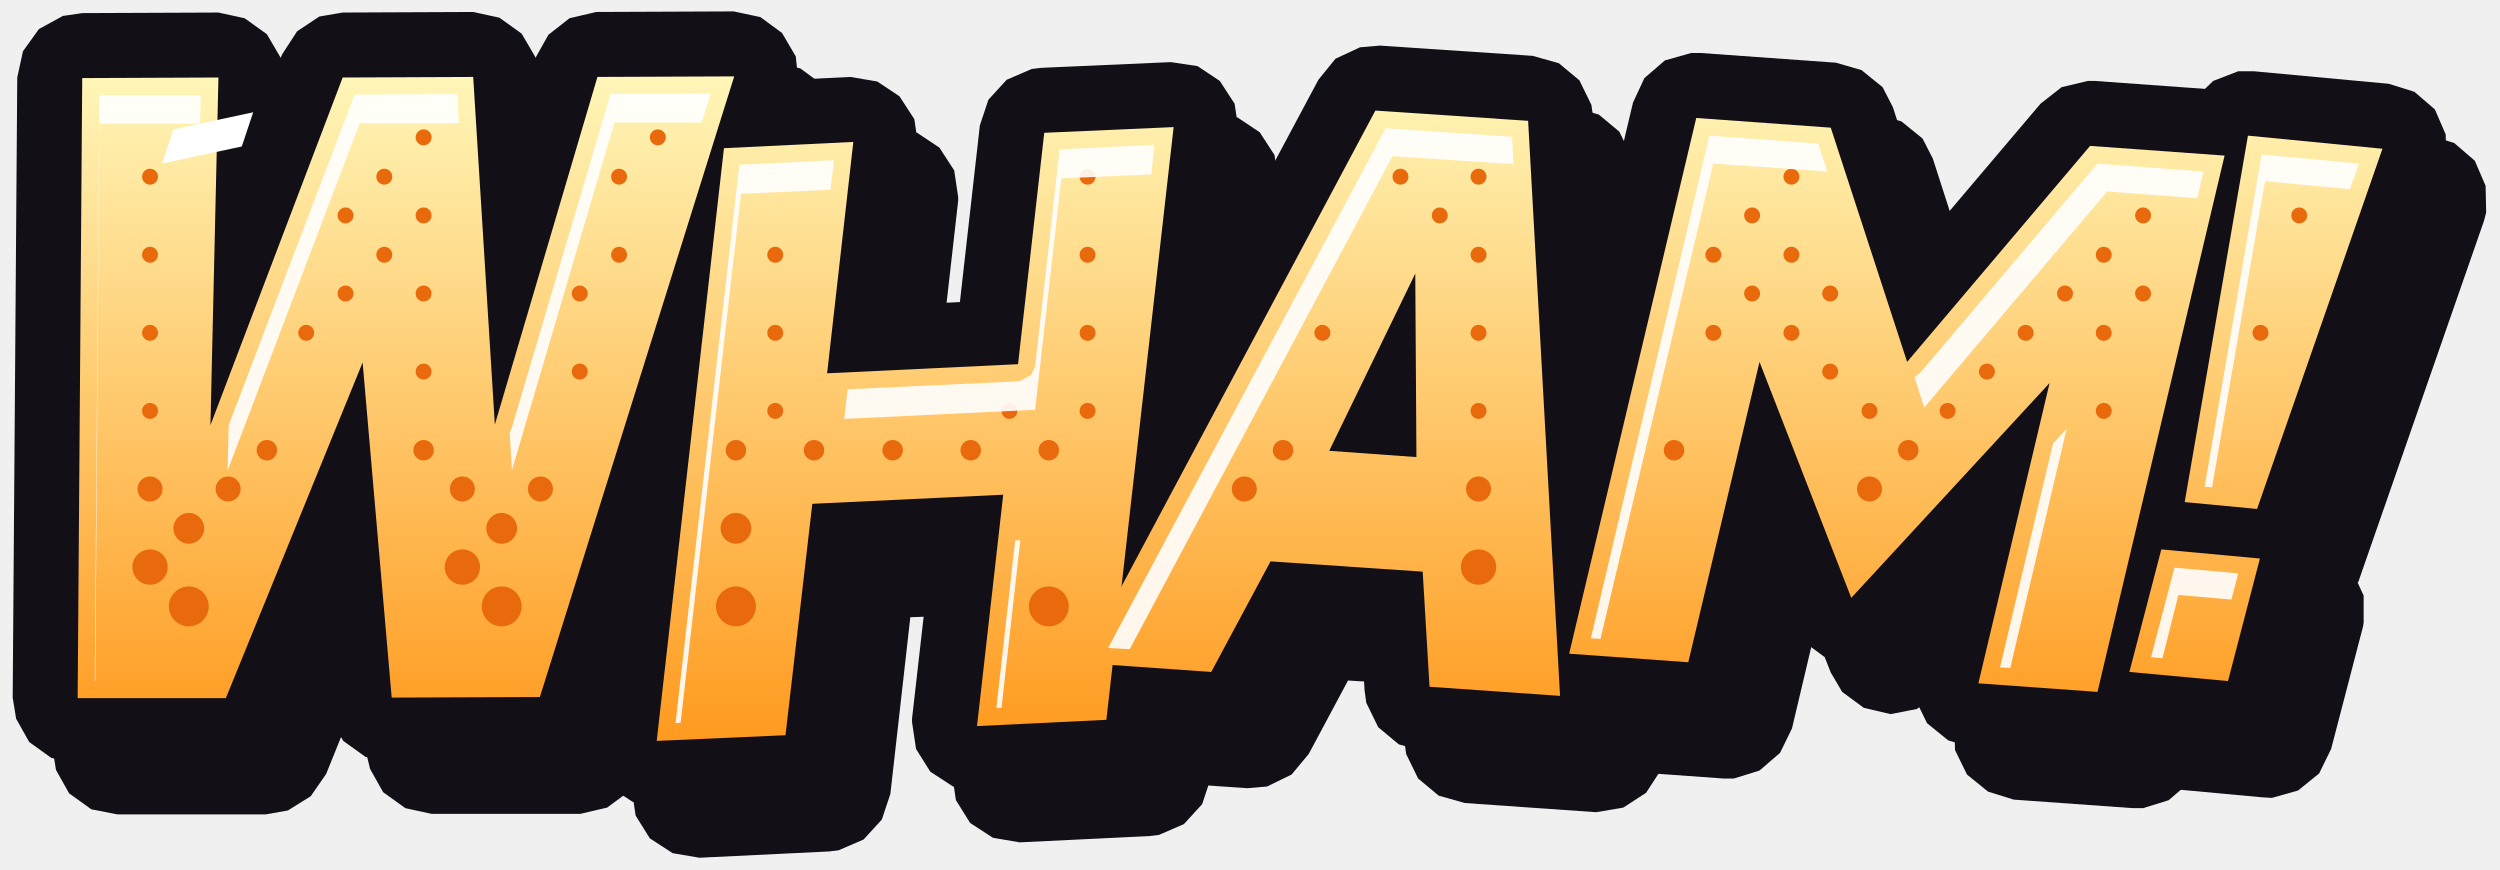
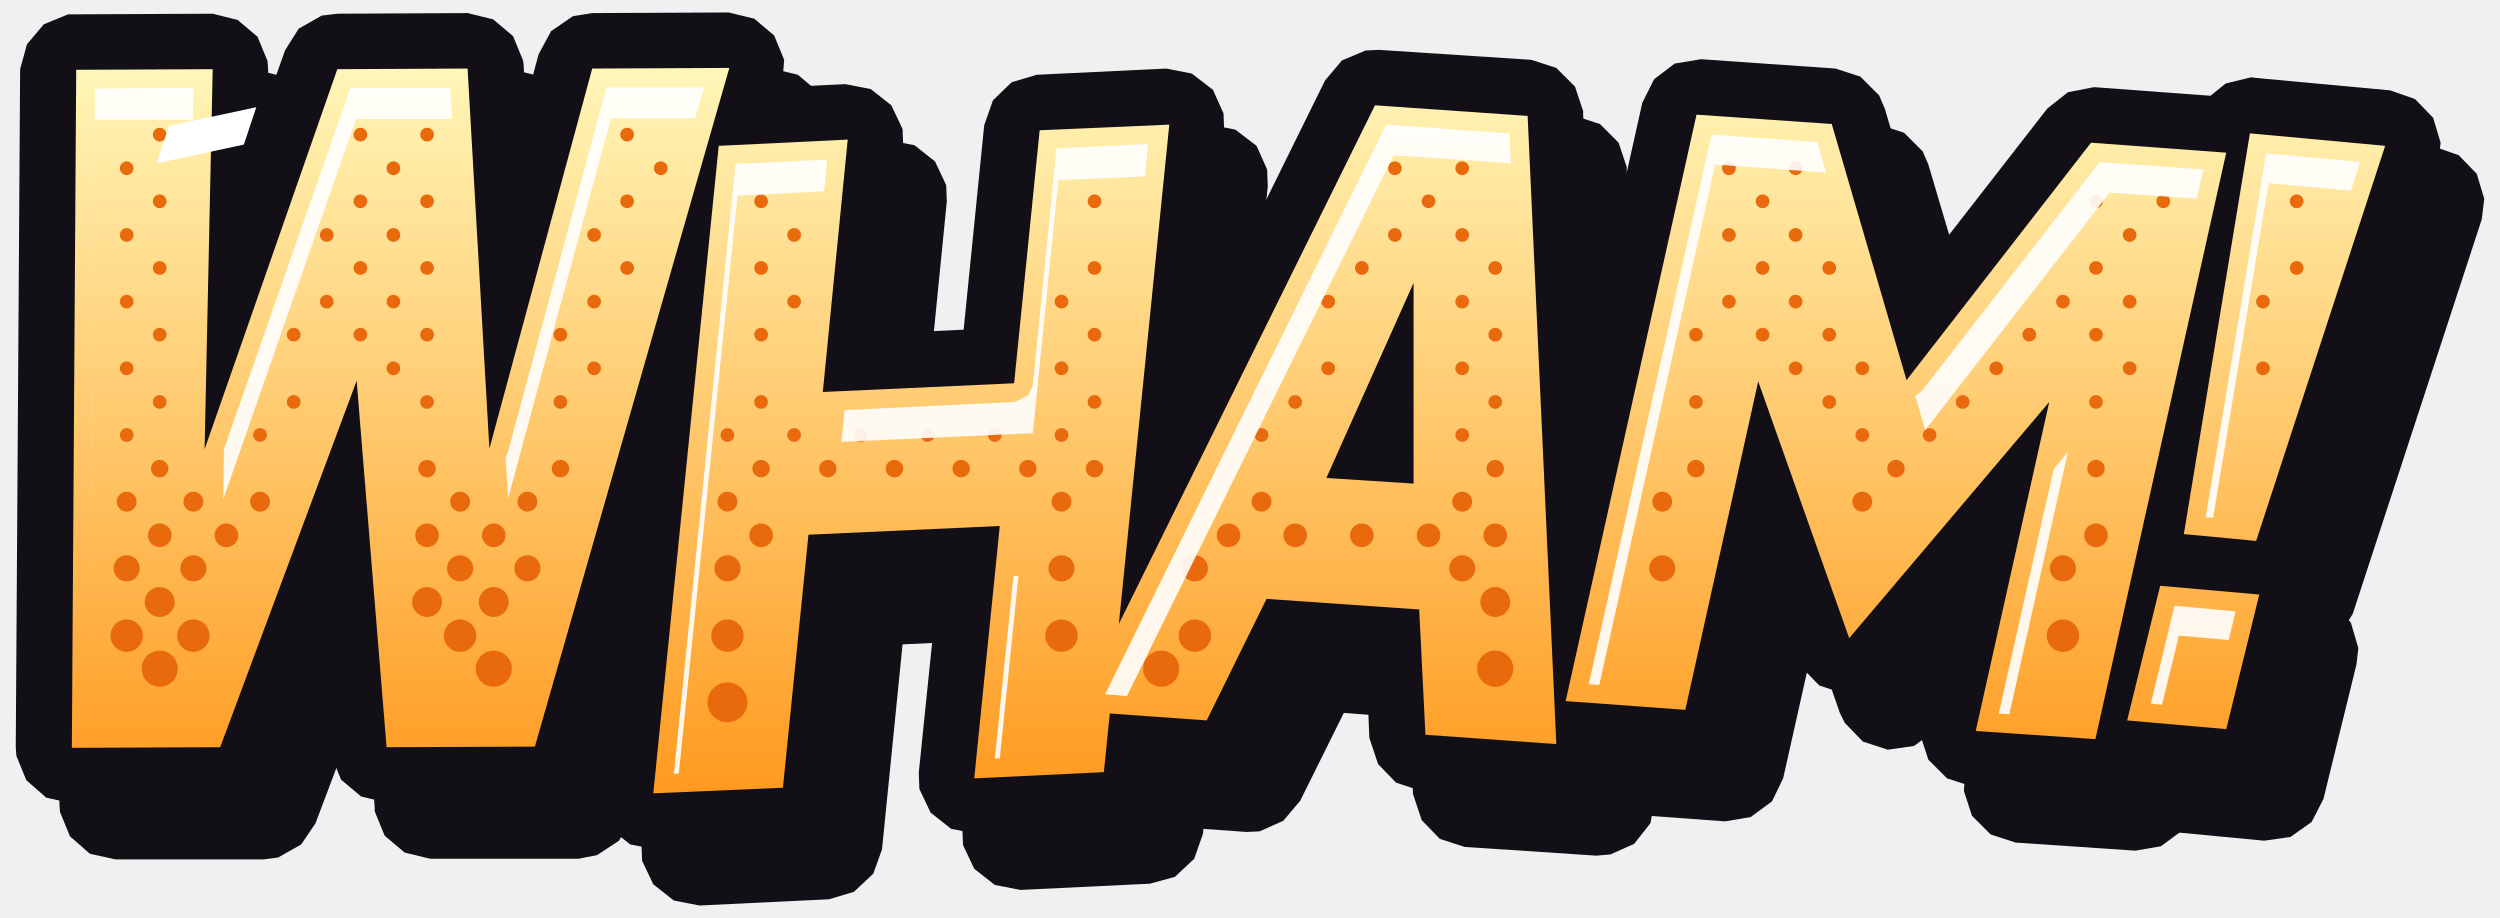
- <svg xmlns="http://www.w3.org/2000/svg" width="512" height="178" viewBox="-5.5 -24.1 438.2 152.5">
+ <svg xmlns="http://www.w3.org/2000/svg" width="512" height="188" viewBox="-3.7 -21.6 400.1 147.3">
  <defs>
-     <linearGradient id="fill" gradientUnits="userSpaceOnUse" x1="0" x2="0" y1="-10.7" y2="105.9">
+     <linearGradient id="fill" gradientUnits="userSpaceOnUse" x1="0" x2="0" y1="-10.7" y2="105.7">
      <stop offset="0" stop-color="#fff6b8" />
      <stop offset="1" stop-color="#ff9a1f" />
    </linearGradient>
  </defs>
-   <path d="M134.7 -12.1 L138.5 -9.3 L140.9 -5.2 L141.4 -0.5 L141.0 1.7 L106.9 110.6 L104.6 114.8 L100.8 117.6 L96.1 118.7 L96.0 118.7 L70.0 118.7 L65.4 117.7 L61.5 114.9 L59.2 110.8 L58.6 108.3 L57.6 96.6 L51.5 111.7 L48.8 115.6 L44.8 118.1 L40.9 118.8 L14.9 118.8 L10.3 117.9 L6.4 115.1 L4.1 111.0 L3.5 107.3 L4.3 -1.5 L5.3 -6.1 L8.1 -10.0 L12.3 -12.3 L15.7 -12.8 L39.6 -12.9 L44.2 -11.9 L48.1 -9.1 L50.5 -5.0 L50.5 -4.9 L50.8 -5.6 L53.4 -9.6 L57.3 -12.2 L61.4 -12.9 L84.3 -13.0 L88.9 -12.0 L92.8 -9.2 L95.2 -5.1 L95.2 -4.9 L97.5 -9.0 L101.2 -11.9 L105.9 -13.0 L106.1 -13.0 L130.0 -13.1 Z" fill="#120f17" />
-   <path d="M211.4 -3.5 L215.3 -0.9 L217.9 3.1 L218.6 7.8 L218.6 8.5 L206.7 112.5 L205.2 117.0 L202.0 120.5 L197.6 122.4 L195.9 122.6 L173.2 123.7 L168.5 122.9 L164.5 120.3 L162.0 116.3 L161.3 111.6 L161.3 111.0 L164.4 83.8 L154.0 84.2 L150.5 115.2 L149.0 119.7 L145.8 123.2 L141.4 125.1 L139.7 125.3 L117.0 126.4 L112.3 125.6 L108.3 123.0 L105.8 119.0 L105.1 114.3 L105.1 113.6 L117.0 9.6 L118.5 5.1 L121.7 1.6 L126.1 -0.3 L127.8 -0.5 L150.5 -1.6 L155.2 -0.8 L159.1 1.8 L161.7 5.8 L162.4 10.5 L162.4 11.1 L159.3 38.4 L169.7 37.9 L173.2 6.9 L174.7 2.4 L177.9 -1.1 L182.3 -3.0 L184.0 -3.2 L206.7 -4.2 Z" fill="#120f17" />
-   <path d="M270.2 -5.3 L274.8 -4.0 L278.4 -1.0 L280.5 3.3 L280.8 5.4 L286.4 106.3 L285.7 111.0 L283.1 115.0 L279.1 117.6 L274.4 118.4 L274.2 118.4 L251.3 116.8 L246.7 115.5 L243.1 112.5 L241.0 108.2 L240.7 106.0 L240.1 95.9 L230.8 95.3 L223.9 108.2 L220.9 111.8 L216.6 113.9 L213.1 114.2 L190.1 112.6 L185.5 111.3 L181.9 108.3 L179.8 104.0 L179.6 99.3 L180.8 95.9 L232.6 -1.1 L235.6 -4.8 L239.9 -6.8 L243.4 -7.1 Z" fill="#120f17" />
-   <path d="M323.4 -4.1 L327.9 -2.8 L331.6 0.2 L333.4 3.7 L340.4 25.4 L359.3 3.1 L363.0 0.2 L367.6 -0.9 L368.8 -0.9 L392.4 0.8 L397.0 2.1 L400.6 5.2 L402.7 9.5 L402.9 14.2 L402.7 14.8 L380.5 108.9 L378.4 113.2 L374.8 116.3 L370.3 117.7 L368.5 117.7 L347.6 116.2 L343.1 114.8 L339.4 111.8 L337.3 107.5 L337.2 102.7 L337.3 102.1 L339.8 91.8 L334.5 97.5 L330.6 100.3 L326.0 101.2 L321.3 100.1 L317.5 97.3 L315.5 93.9 L312.7 86.8 L308.7 103.7 L306.6 108.0 L303.0 111.1 L298.5 112.5 L296.7 112.5 L275.8 111.0 L271.2 109.7 L267.6 106.6 L265.5 102.3 L265.4 97.6 L265.5 97.0 L287.8 2.9 L289.8 -1.4 L293.4 -4.5 L298.0 -5.8 L299.7 -5.8 Z" fill="#120f17" />
-   <path d="M420.4 -0.4 L424.9 1.0 L428.5 4.1 L430.4 8.5 L430.5 13.2 L430.1 14.7 L408.1 77.9 L405.6 82.0 L401.7 84.7 L397.0 85.6 L396.2 85.6 L383.5 84.4 L379.0 83.0 L375.4 79.8 L373.4 75.5 L373.3 71.1 L384.4 6.8 L386.2 2.4 L389.6 -0.9 L394.0 -2.6 L396.7 -2.6 Z" fill="#120f17" />
-   <path d="M381.6 69.9 L398.9 71.5 L403.4 72.9 L407.0 76.1 L409.0 80.4 L409.0 85.1 L408.9 85.8 L403.3 107.3 L401.2 111.6 L397.5 114.6 L392.9 115.9 L391.2 115.8 L373.9 114.2 L369.3 112.8 L365.8 109.7 L363.8 105.3 L363.7 100.6 L363.9 100.0 L369.5 78.4 L371.6 74.1 L375.3 71.1 L379.9 69.9 Z" fill="#120f17" />
-   <path d="M127.7 -21.1 L131.5 -18.3 L133.9 -14.2 L134.4 -9.5 L134.0 -7.3 L99.9 101.6 L97.6 105.8 L93.8 108.6 L89.1 109.7 L89.0 109.7 L63.0 109.7 L58.4 108.7 L54.5 105.9 L52.2 101.8 L51.6 99.3 L50.6 87.6 L44.5 102.7 L41.8 106.6 L37.8 109.1 L33.9 109.8 L7.9 109.8 L3.3 108.9 L-0.6 106.1 L-2.9 102.0 L-3.5 98.3 L-2.7 -10.5 L-1.7 -15.1 L1.1 -19.0 L5.3 -21.3 L8.7 -21.8 L32.6 -21.9 L37.2 -20.9 L41.1 -18.1 L43.5 -14.0 L43.5 -13.9 L43.8 -14.6 L46.4 -18.6 L50.3 -21.2 L54.4 -21.9 L77.3 -22.0 L81.9 -21.0 L85.8 -18.2 L88.2 -14.1 L88.2 -13.9 L90.5 -18.0 L94.2 -20.9 L98.9 -22.0 L99.1 -22.0 L123.0 -22.1 Z" fill="#120f17" />
-   <path d="M204.4 -12.5 L208.3 -9.9 L210.9 -5.9 L211.6 -1.2 L211.6 -0.5 L199.7 103.5 L198.2 108.0 L195.0 111.5 L190.6 113.4 L188.9 113.6 L166.2 114.7 L161.5 113.9 L157.5 111.3 L155.0 107.3 L154.3 102.6 L154.3 102.0 L157.4 74.8 L147.0 75.2 L143.5 106.2 L142.0 110.7 L138.8 114.2 L134.4 116.1 L132.7 116.3 L110.0 117.4 L105.3 116.6 L101.3 114.0 L98.8 110.0 L98.1 105.3 L98.1 104.6 L110.0 0.6 L111.5 -3.9 L114.7 -7.4 L119.1 -9.3 L120.8 -9.5 L143.5 -10.6 L148.2 -9.8 L152.1 -7.2 L154.7 -3.2 L155.4 1.5 L155.4 2.1 L152.3 29.4 L162.7 28.9 L166.2 -2.1 L167.7 -6.6 L170.9 -10.1 L175.3 -12.0 L177.0 -12.2 L199.7 -13.2 Z" fill="#120f17" />
-   <path d="M263.2 -14.3 L267.8 -13.0 L271.4 -10.0 L273.5 -5.7 L273.8 -3.6 L279.4 97.3 L278.7 102.0 L276.1 106.0 L272.1 108.6 L267.4 109.4 L267.2 109.4 L244.3 107.8 L239.7 106.5 L236.1 103.5 L234.0 99.2 L233.7 97.0 L233.1 86.9 L223.8 86.3 L216.9 99.2 L213.9 102.8 L209.6 104.9 L206.1 105.2 L183.1 103.6 L178.5 102.3 L174.9 99.3 L172.8 95.0 L172.6 90.3 L173.8 86.9 L225.6 -10.1 L228.6 -13.8 L232.9 -15.8 L236.4 -16.1 Z" fill="#120f17" />
-   <path d="M316.4 -13.1 L320.9 -11.8 L324.6 -8.8 L326.4 -5.3 L333.4 16.4 L352.3 -5.9 L356.0 -8.8 L360.6 -9.9 L361.8 -9.9 L385.4 -8.2 L390.0 -6.9 L393.6 -3.8 L395.7 0.5 L395.9 5.2 L395.7 5.8 L373.5 99.9 L371.4 104.2 L367.8 107.3 L363.3 108.7 L361.5 108.7 L340.6 107.2 L336.1 105.8 L332.4 102.8 L330.3 98.5 L330.2 93.7 L330.3 93.1 L332.8 82.8 L327.5 88.5 L323.6 91.3 L319.0 92.2 L314.3 91.1 L310.5 88.3 L308.5 84.9 L305.7 77.8 L301.7 94.7 L299.6 99.0 L296.0 102.1 L291.5 103.5 L289.7 103.5 L268.8 102.0 L264.2 100.7 L260.6 97.6 L258.5 93.3 L258.4 88.6 L258.5 88.0 L280.8 -6.1 L282.8 -10.4 L286.4 -13.5 L291.0 -14.8 L292.7 -14.8 Z" fill="#120f17" />
-   <path d="M413.4 -9.4 L417.9 -8.0 L421.5 -4.9 L423.4 -0.5 L423.5 4.2 L423.1 5.7 L401.1 68.9 L398.6 73.0 L394.7 75.7 L390.0 76.6 L389.2 76.6 L376.5 75.4 L372.0 74.0 L368.4 70.8 L366.4 66.5 L366.3 62.1 L377.4 -2.2 L379.2 -6.6 L382.6 -9.9 L387.0 -11.6 L389.7 -11.6 Z" fill="#120f17" />
-   <path d="M374.6 60.9 L391.9 62.5 L396.4 63.9 L400.0 67.1 L402.0 71.4 L402.0 76.1 L401.9 76.8 L396.3 98.3 L394.2 102.6 L390.5 105.6 L385.9 106.9 L384.2 106.8 L366.9 105.2 L362.3 103.8 L358.8 100.7 L356.8 96.3 L356.7 91.6 L356.9 91.0 L362.5 69.4 L364.6 65.1 L368.3 62.1 L372.9 60.9 Z" fill="#120f17" />
-   <path d="M8.7 -10.4 L32.6 -10.5 L31.2 50.5 L54.4 -10.5 L77.3 -10.6 L81.1 50.4 L99.1 -10.6 L123.1 -10.7 L89.0 98.2 L63.0 98.3 L57.9 39.5 L33.9 98.4 L7.9 98.4 Z" fill="url(#fill)" fill-rule="evenodd" />
-   <path d="M121.3 1.9 L144.0 0.8 L139.4 41.4 L172.9 39.8 L177.5 -0.8 L200.2 -1.8 L188.4 102.2 L165.7 103.3 L170.3 62.7 L136.8 64.3 L132.1 104.9 L109.5 105.9 Z" fill="url(#fill)" fill-rule="evenodd" />
-   <path d="M183.9 92.2 L235.6 -4.7 L262.4 -2.9 L268.0 98.0 L245.1 96.4 L243.9 76.2 L217.2 74.4 L206.8 93.8 Z M227.5 55.0 L242.8 56.1 L242.6 23.9 Z" fill="url(#fill)" fill-rule="evenodd" />
-   <path d="M269.6 90.6 L291.9 -3.4 L315.5 -1.7 L328.9 39.4 L361.0 1.5 L384.6 3.2 L362.3 97.3 L341.4 95.8 L353.9 43.1 L319.1 80.8 L303.0 39.4 L290.5 92.1 Z" fill="url(#fill)" fill-rule="evenodd" />
-   <path d="M388.7 -0.3 L412.3 2.0 L390.3 65.2 L377.6 64.0 Z" fill="url(#fill)" fill-rule="evenodd" />
-   <path d="M373.5 72.3 L390.8 73.9 L385.2 95.4 L367.9 93.8 Z" fill="url(#fill)" fill-rule="evenodd" />
-   <circle cx="68.6" cy="0.0" r="1.4" fill="#e86a0c" />
-   <circle cx="109.7" cy="0.0" r="1.4" fill="#e86a0c" />
-   <circle cx="20.6" cy="6.9" r="1.4" fill="#e86a0c" />
-   <circle cx="61.7" cy="6.9" r="1.4" fill="#e86a0c" />
-   <circle cx="102.9" cy="6.9" r="1.4" fill="#e86a0c" />
-   <circle cx="54.9" cy="13.7" r="1.4" fill="#e86a0c" />
-   <circle cx="68.6" cy="13.7" r="1.4" fill="#e86a0c" />
-   <circle cx="20.6" cy="20.6" r="1.4" fill="#e86a0c" />
-   <circle cx="61.7" cy="20.6" r="1.4" fill="#e86a0c" />
-   <circle cx="102.9" cy="20.6" r="1.4" fill="#e86a0c" />
-   <circle cx="54.9" cy="27.4" r="1.4" fill="#e86a0c" />
-   <circle cx="68.6" cy="27.4" r="1.4" fill="#e86a0c" />
-   <circle cx="96.0" cy="27.4" r="1.4" fill="#e86a0c" />
-   <circle cx="20.6" cy="34.3" r="1.4" fill="#e86a0c" />
-   <circle cx="48.0" cy="34.3" r="1.4" fill="#e86a0c" />
-   <circle cx="68.6" cy="41.1" r="1.4" fill="#e86a0c" />
-   <circle cx="96.0" cy="41.1" r="1.4" fill="#e86a0c" />
-   <circle cx="20.6" cy="48.0" r="1.4" fill="#e86a0c" />
-   <circle cx="41.1" cy="54.9" r="1.8" fill="#e86a0c" />
-   <circle cx="68.6" cy="54.9" r="1.8" fill="#e86a0c" />
-   <circle cx="20.6" cy="61.7" r="2.2" fill="#e86a0c" />
-   <circle cx="34.3" cy="61.7" r="2.2" fill="#e86a0c" />
-   <circle cx="75.4" cy="61.7" r="2.2" fill="#e86a0c" />
-   <circle cx="89.1" cy="61.7" r="2.2" fill="#e86a0c" />
-   <circle cx="27.4" cy="68.6" r="2.7" fill="#e86a0c" />
-   <circle cx="82.3" cy="68.6" r="2.7" fill="#e86a0c" />
-   <circle cx="20.6" cy="75.4" r="3.1" fill="#e86a0c" />
-   <circle cx="75.4" cy="75.4" r="3.1" fill="#e86a0c" />
-   <circle cx="27.4" cy="82.3" r="3.5" fill="#e86a0c" />
-   <circle cx="82.3" cy="82.3" r="3.5" fill="#e86a0c" />
-   <circle cx="185.1" cy="6.9" r="1.4" fill="#e86a0c" />
-   <circle cx="130.3" cy="20.6" r="1.4" fill="#e86a0c" />
-   <circle cx="185.1" cy="20.6" r="1.4" fill="#e86a0c" />
-   <circle cx="130.3" cy="34.3" r="1.4" fill="#e86a0c" />
-   <circle cx="185.1" cy="34.3" r="1.4" fill="#e86a0c" />
-   <circle cx="130.3" cy="48.0" r="1.4" fill="#e86a0c" />
-   <circle cx="171.4" cy="48.0" r="1.4" fill="#e86a0c" />
-   <circle cx="185.1" cy="48.0" r="1.4" fill="#e86a0c" />
-   <circle cx="123.4" cy="54.9" r="1.8" fill="#e86a0c" />
-   <circle cx="137.1" cy="54.9" r="1.8" fill="#e86a0c" />
-   <circle cx="150.9" cy="54.9" r="1.8" fill="#e86a0c" />
-   <circle cx="164.6" cy="54.9" r="1.8" fill="#e86a0c" />
-   <circle cx="178.3" cy="54.9" r="1.8" fill="#e86a0c" />
-   <circle cx="123.4" cy="68.6" r="2.7" fill="#e86a0c" />
-   <circle cx="123.4" cy="82.3" r="3.5" fill="#e86a0c" />
-   <circle cx="178.3" cy="82.3" r="3.5" fill="#e86a0c" />
-   <circle cx="240.0" cy="6.9" r="1.4" fill="#e86a0c" />
-   <circle cx="253.7" cy="6.9" r="1.4" fill="#e86a0c" />
-   <circle cx="246.9" cy="13.7" r="1.4" fill="#e86a0c" />
-   <circle cx="253.7" cy="20.6" r="1.4" fill="#e86a0c" />
-   <circle cx="226.3" cy="34.3" r="1.4" fill="#e86a0c" />
-   <circle cx="253.7" cy="34.3" r="1.4" fill="#e86a0c" />
-   <circle cx="253.7" cy="48.0" r="1.4" fill="#e86a0c" />
-   <circle cx="219.4" cy="54.9" r="1.8" fill="#e86a0c" />
-   <circle cx="212.6" cy="61.7" r="2.2" fill="#e86a0c" />
-   <circle cx="253.7" cy="61.7" r="2.2" fill="#e86a0c" />
-   <circle cx="253.7" cy="75.4" r="3.1" fill="#e86a0c" />
-   <circle cx="308.6" cy="6.9" r="1.4" fill="#e86a0c" />
-   <circle cx="301.7" cy="13.7" r="1.4" fill="#e86a0c" />
-   <circle cx="370.3" cy="13.7" r="1.4" fill="#e86a0c" />
-   <circle cx="294.9" cy="20.6" r="1.4" fill="#e86a0c" />
-   <circle cx="308.6" cy="20.6" r="1.4" fill="#e86a0c" />
-   <circle cx="363.4" cy="20.6" r="1.4" fill="#e86a0c" />
-   <circle cx="301.7" cy="27.4" r="1.4" fill="#e86a0c" />
-   <circle cx="315.4" cy="27.4" r="1.4" fill="#e86a0c" />
-   <circle cx="356.6" cy="27.4" r="1.4" fill="#e86a0c" />
-   <circle cx="370.3" cy="27.4" r="1.4" fill="#e86a0c" />
-   <circle cx="294.9" cy="34.3" r="1.4" fill="#e86a0c" />
-   <circle cx="308.6" cy="34.3" r="1.4" fill="#e86a0c" />
-   <circle cx="349.7" cy="34.3" r="1.4" fill="#e86a0c" />
-   <circle cx="363.4" cy="34.3" r="1.4" fill="#e86a0c" />
-   <circle cx="315.4" cy="41.1" r="1.4" fill="#e86a0c" />
-   <circle cx="342.9" cy="41.1" r="1.4" fill="#e86a0c" />
-   <circle cx="322.3" cy="48.0" r="1.4" fill="#e86a0c" />
-   <circle cx="336.0" cy="48.0" r="1.4" fill="#e86a0c" />
-   <circle cx="363.4" cy="48.0" r="1.4" fill="#e86a0c" />
-   <circle cx="288.0" cy="54.9" r="1.8" fill="#e86a0c" />
-   <circle cx="329.1" cy="54.9" r="1.8" fill="#e86a0c" />
-   <circle cx="322.3" cy="61.7" r="2.2" fill="#e86a0c" />
-   <circle cx="397.7" cy="13.7" r="1.4" fill="#e86a0c" />
-   <circle cx="390.9" cy="34.3" r="1.4" fill="#e86a0c" />
-   <path d="M29.4 -2.4 L11.7 -2.4 L11.0 95.4 L10.9 95.4 L11.7 -7.4 L29.5 -7.4 Z" fill="#ffffff" opacity="0.9" />
-   <path d="M74.8 -2.5 L57.4 -2.5 L34.2 58.5 L34.4 50.5 L56.5 -7.5 L74.5 -7.6 Z" fill="#ffffff" opacity="0.9" />
-   <path d="M117.4 -2.6 L102.1 -2.6 L84.1 58.4 L83.7 51.8 L84.0 51.2 L101.4 -7.6 L119.0 -7.7 Z" fill="#ffffff" opacity="0.9" />
-   <path d="M140.0 9.2 L124.3 9.9 L113.7 102.7 L112.8 102.8 L124.0 4.8 L140.6 4.0 Z" fill="#ffffff" opacity="0.9" />
-   <path d="M170.0 100.1 L169.1 100.1 L172.4 70.7 L173.3 70.7 Z" fill="#ffffff" opacity="0.9" />
-   <path d="M196.3 6.5 L180.5 7.2 L175.9 47.8 L142.4 49.4 L143.0 44.2 L173.1 42.8 L175.2 41.7 L175.9 40.2 L180.2 2.1 L196.8 1.3 Z" fill="#ffffff" opacity="0.9" />
-   <path d="M259.6 -0.1 L259.8 4.7 L238.6 3.3 L192.5 89.8 L188.7 89.6 L237.4 -1.6 Z" fill="#ffffff" opacity="0.9" />
-   <path d="M347.0 93.1 L345.2 93.0 L354.5 53.7 L356.9 51.1 Z" fill="#ffffff" opacity="0.9" />
-   <path d="M313.3 1.1 L314.9 6.0 L294.9 4.6 L275.1 88.0 L273.4 87.9 L294.2 -0.3 Z" fill="#ffffff" opacity="0.9" />
-   <path d="M380.9 6.0 L379.8 10.7 L364.0 9.5 L331.9 47.4 L330.2 42.1 L331.2 41.3 L362.3 4.6 Z" fill="#ffffff" opacity="0.9" />
-   <path d="M408.2 4.6 L406.6 9.1 L391.7 7.7 L382.4 61.4 L381.1 61.3 L391.1 3.0 Z" fill="#ffffff" opacity="0.9" />
-   <path d="M387.0 76.5 L385.8 81.1 L376.5 80.3 L373.7 91.4 L371.7 91.2 L375.8 75.5 Z" fill="#ffffff" opacity="0.9" />
-   <path d="M24.7 -1.4 l14 -3 l-2 6 l-14 3 Z" fill="#ffffff" />
+   <path d="M123.8 -9.6 L127.0 -6.9 L128.6 -3.0 L128.3 0.8 L97.2 109.7 L95.1 113.3 L91.6 115.6 L88.6 116.2 L64.8 116.2 L60.7 115.2 L57.5 112.5 L55.9 108.6 L55.9 108.0 L54.4 89.3 L46.4 110.5 L44.1 113.9 L40.4 116.0 L38.1 116.3 L14.3 116.3 L10.2 115.4 L7.0 112.6 L5.4 108.7 L5.3 107.3 L6.0 -1.5 L7.1 -5.5 L9.8 -8.7 L13.7 -10.3 L15.0 -10.3 L36.9 -10.4 L40.9 -9.4 L44.1 -6.7 L45.7 -2.8 L45.8 -1.3 L45.7 3.4 L48.5 -4.5 L50.7 -8.0 L54.4 -10.1 L56.9 -10.4 L77.8 -10.5 L81.9 -9.5 L85.1 -6.8 L86.7 -2.9 L86.8 -2.1 L87.1 3.9 L89.2 -3.9 L91.2 -7.6 L94.7 -10.0 L97.8 -10.5 L119.7 -10.6 Z" fill="#120f17" />
+   <path d="M194.0 -0.8 L197.4 1.8 L199.1 5.6 L199.2 8.3 L188.8 112.2 L187.4 116.2 L184.3 119.1 L180.3 120.2 L159.5 121.2 L155.4 120.4 L152.1 117.8 L150.3 114.0 L150.2 111.4 L153.3 81.2 L140.6 81.8 L137.3 114.7 L135.9 118.6 L132.8 121.5 L128.8 122.7 L108.0 123.7 L103.9 122.9 L100.6 120.3 L98.8 116.5 L98.7 113.9 L109.2 9.9 L110.6 5.9 L113.6 3.0 L117.6 1.9 L138.4 0.9 L142.5 1.7 L145.8 4.3 L147.6 8.1 L147.7 10.7 L144.7 40.9 L157.4 40.3 L160.7 7.5 L162.1 3.5 L165.1 0.6 L169.1 -0.6 L189.9 -1.6 Z" fill="#120f17" />
+   <path d="M248.5 -3.0 L252.5 -1.7 L255.5 1.3 L256.8 5.2 L256.8 5.6 L261.4 106.4 L260.6 110.5 L258.0 113.8 L254.2 115.5 L251.9 115.7 L230.8 114.3 L226.8 113.0 L223.9 110.0 L222.6 106.1 L222.5 105.8 L222.0 93.6 L211.4 92.8 L204.4 106.9 L201.7 110.1 L197.9 111.8 L195.8 111.9 L174.8 110.4 L170.8 109.2 L167.8 106.2 L166.5 102.2 L167.2 98.1 L167.4 97.6 L215.4 0.3 L218.1 -2.9 L221.9 -4.5 L224.0 -4.6 Z" fill="#120f17" />
+   <path d="M297.3 -1.6 L301.3 -0.3 L304.3 2.7 L305.2 4.8 L312.4 29.1 L331.3 4.8 L334.6 2.2 L338.7 1.4 L339.0 1.4 L360.6 3.0 L364.6 4.3 L367.6 7.2 L368.9 11.2 L368.7 13.8 L347.7 108.0 L345.9 111.7 L342.5 114.2 L338.4 114.9 L319.2 113.6 L315.2 112.3 L312.2 109.3 L310.9 105.3 L311.1 102.7 L315.0 85.3 L306.3 95.6 L302.9 98.1 L298.7 98.7 L294.7 97.4 L291.8 94.4 L291.0 92.8 L286.9 81.0 L281.9 103.3 L280.1 107.0 L276.7 109.5 L272.6 110.2 L253.4 108.8 L249.4 107.6 L246.4 104.6 L245.1 100.6 L245.3 98.0 L266.3 3.9 L268.2 0.1 L271.5 -2.4 L275.7 -3.1 Z" fill="#120f17" />
+   <path d="M364.7 -0.1 L386.3 1.9 L390.3 3.3 L393.2 6.3 L394.4 10.3 L394.0 13.6 L373.3 76.9 L371.1 80.5 L367.5 82.7 L364.0 83.0 L352.3 82.0 L348.4 80.6 L345.5 77.6 L344.3 73.6 L344.4 71.6 L355.0 7.3 L356.7 3.4 L359.9 0.8 L364.0 -0.2 Z" fill="#120f17" />
+   <path d="M366.1 73.9 L370.1 75.3 L373.0 78.3 L374.2 82.4 L373.9 85.0 L368.6 106.6 L366.7 110.3 L363.3 112.7 L359.1 113.3 L343.3 111.8 L339.3 110.5 L336.4 107.5 L335.2 103.4 L335.5 100.8 L340.8 79.2 L342.7 75.5 L346.1 73.1 L350.3 72.5 Z" fill="#120f17" />
+   <path d="M116.8 -18.6 L120.0 -15.9 L121.6 -12.0 L121.3 -8.2 L90.2 100.7 L88.1 104.3 L84.6 106.6 L81.6 107.2 L57.8 107.2 L53.7 106.2 L50.5 103.5 L48.9 99.6 L48.9 99.0 L47.4 80.3 L39.4 101.5 L37.1 104.9 L33.4 107.0 L31.1 107.3 L7.3 107.3 L3.2 106.4 L0.0 103.6 L-1.6 99.7 L-1.7 98.3 L-1.0 -10.5 L0.1 -14.5 L2.8 -17.7 L6.7 -19.3 L8.0 -19.3 L29.9 -19.4 L33.9 -18.4 L37.1 -15.7 L38.7 -11.8 L38.8 -10.3 L38.7 -5.6 L41.5 -13.5 L43.7 -17.0 L47.4 -19.1 L49.9 -19.4 L70.8 -19.5 L74.9 -18.5 L78.1 -15.8 L79.7 -11.9 L79.8 -11.1 L80.1 -5.1 L82.2 -12.9 L84.2 -16.6 L87.7 -19.0 L90.8 -19.5 L112.7 -19.6 Z" fill="#120f17" />
+   <path d="M187.0 -9.8 L190.4 -7.2 L192.1 -3.4 L192.2 -0.7 L181.8 103.2 L180.4 107.2 L177.3 110.1 L173.3 111.2 L152.5 112.2 L148.4 111.4 L145.1 108.8 L143.3 105.0 L143.2 102.4 L146.3 72.2 L133.6 72.8 L130.3 105.7 L128.9 109.6 L125.8 112.5 L121.8 113.7 L101.0 114.7 L96.9 113.9 L93.6 111.3 L91.8 107.5 L91.7 104.9 L102.2 0.9 L103.6 -3.1 L106.6 -6.0 L110.6 -7.1 L131.4 -8.1 L135.5 -7.3 L138.8 -4.7 L140.6 -0.9 L140.7 1.7 L137.7 31.9 L150.4 31.3 L153.7 -1.5 L155.1 -5.5 L158.1 -8.4 L162.1 -9.6 L182.9 -10.6 Z" fill="#120f17" />
+   <path d="M241.5 -12.0 L245.5 -10.7 L248.5 -7.7 L249.8 -3.8 L249.8 -3.4 L254.4 97.4 L253.6 101.5 L251.0 104.8 L247.2 106.5 L244.9 106.7 L223.8 105.3 L219.8 104.0 L216.9 101.0 L215.6 97.1 L215.5 96.8 L215.0 84.6 L204.4 83.8 L197.4 97.9 L194.7 101.1 L190.9 102.8 L188.8 102.9 L167.8 101.4 L163.8 100.2 L160.8 97.2 L159.5 93.2 L160.2 89.1 L160.4 88.6 L208.4 -8.7 L211.1 -11.9 L214.9 -13.5 L217.0 -13.6 Z" fill="#120f17" />
+   <path d="M290.3 -10.6 L294.3 -9.3 L297.3 -6.3 L298.2 -4.2 L305.4 20.1 L324.3 -4.2 L327.6 -6.8 L331.7 -7.6 L332.0 -7.6 L353.6 -6.0 L357.6 -4.7 L360.6 -1.8 L361.9 2.2 L361.7 4.8 L340.7 99.0 L338.9 102.7 L335.5 105.2 L331.4 105.9 L312.2 104.6 L308.2 103.3 L305.2 100.3 L303.9 96.3 L304.1 93.7 L308.0 76.3 L299.3 86.6 L295.9 89.1 L291.7 89.7 L287.7 88.4 L284.8 85.4 L284.0 83.8 L279.9 72.0 L274.9 94.3 L273.1 98.0 L269.7 100.5 L265.6 101.2 L246.4 99.8 L242.4 98.6 L239.4 95.6 L238.1 91.6 L238.3 89.0 L259.3 -5.1 L261.2 -8.9 L264.5 -11.4 L268.7 -12.1 Z" fill="#120f17" />
+   <path d="M357.7 -9.1 L379.3 -7.1 L383.3 -5.7 L386.2 -2.7 L387.4 1.3 L387.0 4.6 L366.3 67.9 L364.1 71.5 L360.5 73.7 L357.0 74.0 L345.3 73.0 L341.4 71.6 L338.5 68.6 L337.3 64.6 L337.4 62.6 L348.0 -1.7 L349.7 -5.6 L352.9 -8.2 L357.0 -9.2 Z" fill="#120f17" />
+   <path d="M359.1 64.9 L363.1 66.3 L366.0 69.3 L367.2 73.4 L366.9 76.0 L361.6 97.6 L359.7 101.3 L356.3 103.7 L352.1 104.3 L336.3 102.8 L332.3 101.5 L329.4 98.5 L328.2 94.4 L328.5 91.8 L333.8 70.2 L335.7 66.5 L339.1 64.1 L343.3 63.5 Z" fill="#120f17" />
+   <path d="M8.0 -10.4 L29.9 -10.5 L28.6 50.5 L49.9 -10.5 L70.8 -10.6 L74.3 50.4 L90.8 -10.6 L112.8 -10.7 L81.6 98.2 L57.8 98.3 L53.0 39.5 L31.1 98.3 L7.3 98.4 Z" fill="url(#fill)" fill-rule="evenodd" />
+   <path d="M111.1 1.8 L131.8 0.8 L127.8 41.3 L158.5 39.9 L162.6 -0.7 L183.4 -1.6 L172.9 102.3 L152.1 103.3 L156.2 62.8 L125.5 64.2 L121.4 104.8 L100.6 105.7 Z" fill="url(#fill)" fill-rule="evenodd" />
+   <path d="M168.4 92.5 L216.4 -4.7 L240.9 -3.0 L245.5 97.8 L224.5 96.3 L223.5 76.2 L199.0 74.5 L189.4 94.0 Z M208.6 55.1 L222.6 56.0 L222.6 23.8 Z" fill="url(#fill)" fill-rule="evenodd" />
+   <path d="M247.0 90.9 L268.0 -3.2 L289.7 -1.7 L301.7 39.4 L331.3 1.3 L353.0 2.9 L332.0 97.0 L312.8 95.7 L324.6 42.9 L292.5 80.8 L277.9 39.6 L266.2 92.3 Z" fill="url(#fill)" fill-rule="evenodd" />
+   <path d="M356.8 -0.2 L378.5 1.8 L357.8 65.2 L346.2 64.1 Z" fill="url(#fill)" fill-rule="evenodd" />
+   <path d="M342.4 72.4 L358.3 73.8 L353.0 95.4 L337.1 94.0 Z" fill="url(#fill)" fill-rule="evenodd" />
+   <circle cx="21.4" cy="0.0" r="1.1" fill="#e86a0c" />
+   <circle cx="53.6" cy="0.0" r="1.1" fill="#e86a0c" />
+   <circle cx="64.3" cy="0.0" r="1.1" fill="#e86a0c" />
+   <circle cx="96.4" cy="0.0" r="1.1" fill="#e86a0c" />
+   <circle cx="16.1" cy="5.4" r="1.1" fill="#e86a0c" />
+   <circle cx="58.9" cy="5.4" r="1.1" fill="#e86a0c" />
+   <circle cx="101.8" cy="5.4" r="1.1" fill="#e86a0c" />
+   <circle cx="21.4" cy="10.7" r="1.1" fill="#e86a0c" />
+   <circle cx="53.6" cy="10.7" r="1.1" fill="#e86a0c" />
+   <circle cx="64.3" cy="10.7" r="1.1" fill="#e86a0c" />
+   <circle cx="96.4" cy="10.7" r="1.1" fill="#e86a0c" />
+   <circle cx="16.1" cy="16.1" r="1.1" fill="#e86a0c" />
+   <circle cx="48.2" cy="16.1" r="1.1" fill="#e86a0c" />
+   <circle cx="58.9" cy="16.1" r="1.1" fill="#e86a0c" />
+   <circle cx="91.1" cy="16.1" r="1.1" fill="#e86a0c" />
+   <circle cx="21.4" cy="21.4" r="1.1" fill="#e86a0c" />
+   <circle cx="53.6" cy="21.4" r="1.1" fill="#e86a0c" />
+   <circle cx="64.3" cy="21.4" r="1.1" fill="#e86a0c" />
+   <circle cx="96.4" cy="21.4" r="1.1" fill="#e86a0c" />
+   <circle cx="16.1" cy="26.8" r="1.1" fill="#e86a0c" />
+   <circle cx="48.2" cy="26.8" r="1.1" fill="#e86a0c" />
+   <circle cx="58.9" cy="26.8" r="1.1" fill="#e86a0c" />
+   <circle cx="91.1" cy="26.8" r="1.1" fill="#e86a0c" />
+   <circle cx="21.4" cy="32.1" r="1.1" fill="#e86a0c" />
+   <circle cx="42.9" cy="32.1" r="1.1" fill="#e86a0c" />
+   <circle cx="53.6" cy="32.1" r="1.1" fill="#e86a0c" />
+   <circle cx="64.3" cy="32.1" r="1.1" fill="#e86a0c" />
+   <circle cx="85.7" cy="32.1" r="1.1" fill="#e86a0c" />
+   <circle cx="16.1" cy="37.5" r="1.1" fill="#e86a0c" />
+   <circle cx="58.9" cy="37.5" r="1.1" fill="#e86a0c" />
+   <circle cx="91.1" cy="37.5" r="1.1" fill="#e86a0c" />
+   <circle cx="21.4" cy="42.9" r="1.1" fill="#e86a0c" />
+   <circle cx="42.9" cy="42.9" r="1.1" fill="#e86a0c" />
+   <circle cx="64.3" cy="42.9" r="1.1" fill="#e86a0c" />
+   <circle cx="85.7" cy="42.9" r="1.1" fill="#e86a0c" />
+   <circle cx="16.1" cy="48.2" r="1.1" fill="#e86a0c" />
+   <circle cx="37.5" cy="48.2" r="1.1" fill="#e86a0c" />
+   <circle cx="21.4" cy="53.6" r="1.4" fill="#e86a0c" />
+   <circle cx="64.3" cy="53.6" r="1.4" fill="#e86a0c" />
+   <circle cx="85.7" cy="53.6" r="1.4" fill="#e86a0c" />
+   <circle cx="16.1" cy="58.9" r="1.6" fill="#e86a0c" />
+   <circle cx="26.8" cy="58.9" r="1.6" fill="#e86a0c" />
+   <circle cx="37.5" cy="58.9" r="1.6" fill="#e86a0c" />
+   <circle cx="69.6" cy="58.9" r="1.6" fill="#e86a0c" />
+   <circle cx="80.4" cy="58.9" r="1.6" fill="#e86a0c" />
+   <circle cx="21.4" cy="64.3" r="1.9" fill="#e86a0c" />
+   <circle cx="32.1" cy="64.3" r="1.9" fill="#e86a0c" />
+   <circle cx="64.3" cy="64.3" r="1.9" fill="#e86a0c" />
+   <circle cx="75.0" cy="64.3" r="1.9" fill="#e86a0c" />
+   <circle cx="16.1" cy="69.6" r="2.1" fill="#e86a0c" />
+   <circle cx="26.8" cy="69.6" r="2.1" fill="#e86a0c" />
+   <circle cx="69.6" cy="69.6" r="2.1" fill="#e86a0c" />
+   <circle cx="80.4" cy="69.6" r="2.1" fill="#e86a0c" />
+   <circle cx="21.4" cy="75.0" r="2.4" fill="#e86a0c" />
+   <circle cx="64.3" cy="75.0" r="2.4" fill="#e86a0c" />
+   <circle cx="75.0" cy="75.0" r="2.4" fill="#e86a0c" />
+   <circle cx="16.1" cy="80.4" r="2.6" fill="#e86a0c" />
+   <circle cx="26.8" cy="80.4" r="2.6" fill="#e86a0c" />
+   <circle cx="69.6" cy="80.4" r="2.6" fill="#e86a0c" />
+   <circle cx="21.4" cy="85.7" r="2.9" fill="#e86a0c" />
+   <circle cx="75.0" cy="85.7" r="2.9" fill="#e86a0c" />
+   <circle cx="117.9" cy="10.7" r="1.1" fill="#e86a0c" />
+   <circle cx="171.4" cy="10.7" r="1.1" fill="#e86a0c" />
+   <circle cx="123.2" cy="16.1" r="1.1" fill="#e86a0c" />
+   <circle cx="117.9" cy="21.4" r="1.1" fill="#e86a0c" />
+   <circle cx="171.4" cy="21.4" r="1.1" fill="#e86a0c" />
+   <circle cx="123.2" cy="26.8" r="1.1" fill="#e86a0c" />
+   <circle cx="166.1" cy="26.8" r="1.1" fill="#e86a0c" />
+   <circle cx="117.9" cy="32.1" r="1.1" fill="#e86a0c" />
+   <circle cx="171.4" cy="32.1" r="1.1" fill="#e86a0c" />
+   <circle cx="166.1" cy="37.5" r="1.1" fill="#e86a0c" />
+   <circle cx="117.9" cy="42.9" r="1.1" fill="#e86a0c" />
+   <circle cx="171.4" cy="42.9" r="1.1" fill="#e86a0c" />
+   <circle cx="112.5" cy="48.2" r="1.1" fill="#e86a0c" />
+   <circle cx="123.2" cy="48.2" r="1.1" fill="#e86a0c" />
+   <circle cx="133.9" cy="48.2" r="1.1" fill="#e86a0c" />
+   <circle cx="144.6" cy="48.2" r="1.1" fill="#e86a0c" />
+   <circle cx="155.4" cy="48.2" r="1.1" fill="#e86a0c" />
+   <circle cx="166.1" cy="48.2" r="1.1" fill="#e86a0c" />
+   <circle cx="117.9" cy="53.6" r="1.4" fill="#e86a0c" />
+   <circle cx="128.6" cy="53.6" r="1.4" fill="#e86a0c" />
+   <circle cx="139.3" cy="53.6" r="1.4" fill="#e86a0c" />
+   <circle cx="150.0" cy="53.6" r="1.4" fill="#e86a0c" />
+   <circle cx="160.7" cy="53.6" r="1.4" fill="#e86a0c" />
+   <circle cx="171.4" cy="53.6" r="1.4" fill="#e86a0c" />
+   <circle cx="112.5" cy="58.9" r="1.6" fill="#e86a0c" />
+   <circle cx="166.1" cy="58.9" r="1.6" fill="#e86a0c" />
+   <circle cx="117.9" cy="64.3" r="1.9" fill="#e86a0c" />
+   <circle cx="112.5" cy="69.6" r="2.1" fill="#e86a0c" />
+   <circle cx="166.1" cy="69.6" r="2.1" fill="#e86a0c" />
+   <circle cx="112.5" cy="80.4" r="2.6" fill="#e86a0c" />
+   <circle cx="166.1" cy="80.4" r="2.6" fill="#e86a0c" />
+   <circle cx="112.5" cy="91.1" r="3.2" fill="#e86a0c" />
+   <circle cx="219.6" cy="5.4" r="1.1" fill="#e86a0c" />
+   <circle cx="230.4" cy="5.4" r="1.1" fill="#e86a0c" />
+   <circle cx="225.0" cy="10.7" r="1.1" fill="#e86a0c" />
+   <circle cx="219.6" cy="16.1" r="1.1" fill="#e86a0c" />
+   <circle cx="230.4" cy="16.1" r="1.1" fill="#e86a0c" />
+   <circle cx="214.3" cy="21.4" r="1.1" fill="#e86a0c" />
+   <circle cx="235.7" cy="21.4" r="1.1" fill="#e86a0c" />
+   <circle cx="208.9" cy="26.8" r="1.1" fill="#e86a0c" />
+   <circle cx="230.4" cy="26.8" r="1.1" fill="#e86a0c" />
+   <circle cx="235.7" cy="32.1" r="1.1" fill="#e86a0c" />
+   <circle cx="208.9" cy="37.5" r="1.1" fill="#e86a0c" />
+   <circle cx="230.4" cy="37.5" r="1.1" fill="#e86a0c" />
+   <circle cx="203.6" cy="42.9" r="1.1" fill="#e86a0c" />
+   <circle cx="235.7" cy="42.9" r="1.1" fill="#e86a0c" />
+   <circle cx="198.2" cy="48.2" r="1.1" fill="#e86a0c" />
+   <circle cx="230.4" cy="48.2" r="1.1" fill="#e86a0c" />
+   <circle cx="235.7" cy="53.6" r="1.4" fill="#e86a0c" />
+   <circle cx="198.2" cy="58.9" r="1.6" fill="#e86a0c" />
+   <circle cx="230.4" cy="58.9" r="1.6" fill="#e86a0c" />
+   <circle cx="192.9" cy="64.3" r="1.9" fill="#e86a0c" />
+   <circle cx="203.6" cy="64.3" r="1.9" fill="#e86a0c" />
+   <circle cx="214.3" cy="64.3" r="1.9" fill="#e86a0c" />
+   <circle cx="225.0" cy="64.3" r="1.9" fill="#e86a0c" />
+   <circle cx="235.7" cy="64.3" r="1.9" fill="#e86a0c" />
+   <circle cx="187.5" cy="69.6" r="2.1" fill="#e86a0c" />
+   <circle cx="230.4" cy="69.6" r="2.1" fill="#e86a0c" />
+   <circle cx="235.7" cy="75.0" r="2.4" fill="#e86a0c" />
+   <circle cx="187.5" cy="80.4" r="2.6" fill="#e86a0c" />
+   <circle cx="182.1" cy="85.7" r="2.9" fill="#e86a0c" />
+   <circle cx="235.7" cy="85.7" r="2.9" fill="#e86a0c" />
+   <circle cx="273.2" cy="5.4" r="1.1" fill="#e86a0c" />
+   <circle cx="283.9" cy="5.4" r="1.1" fill="#e86a0c" />
+   <circle cx="278.6" cy="10.7" r="1.1" fill="#e86a0c" />
+   <circle cx="332.1" cy="10.7" r="1.1" fill="#e86a0c" />
+   <circle cx="342.9" cy="10.7" r="1.1" fill="#e86a0c" />
+   <circle cx="273.2" cy="16.1" r="1.1" fill="#e86a0c" />
+   <circle cx="283.9" cy="16.1" r="1.1" fill="#e86a0c" />
+   <circle cx="337.5" cy="16.1" r="1.1" fill="#e86a0c" />
+   <circle cx="278.6" cy="21.4" r="1.1" fill="#e86a0c" />
+   <circle cx="289.3" cy="21.4" r="1.1" fill="#e86a0c" />
+   <circle cx="332.1" cy="21.4" r="1.1" fill="#e86a0c" />
+   <circle cx="273.2" cy="26.8" r="1.1" fill="#e86a0c" />
+   <circle cx="283.9" cy="26.8" r="1.1" fill="#e86a0c" />
+   <circle cx="326.8" cy="26.8" r="1.1" fill="#e86a0c" />
+   <circle cx="337.5" cy="26.8" r="1.1" fill="#e86a0c" />
+   <circle cx="267.9" cy="32.1" r="1.1" fill="#e86a0c" />
+   <circle cx="278.6" cy="32.1" r="1.1" fill="#e86a0c" />
+   <circle cx="289.3" cy="32.1" r="1.1" fill="#e86a0c" />
+   <circle cx="321.4" cy="32.1" r="1.1" fill="#e86a0c" />
+   <circle cx="332.1" cy="32.1" r="1.1" fill="#e86a0c" />
+   <circle cx="283.9" cy="37.5" r="1.1" fill="#e86a0c" />
+   <circle cx="294.6" cy="37.5" r="1.1" fill="#e86a0c" />
+   <circle cx="316.1" cy="37.5" r="1.1" fill="#e86a0c" />
+   <circle cx="337.5" cy="37.5" r="1.1" fill="#e86a0c" />
+   <circle cx="267.9" cy="42.9" r="1.1" fill="#e86a0c" />
+   <circle cx="289.3" cy="42.9" r="1.1" fill="#e86a0c" />
+   <circle cx="310.7" cy="42.9" r="1.1" fill="#e86a0c" />
+   <circle cx="332.1" cy="42.9" r="1.1" fill="#e86a0c" />
+   <circle cx="294.6" cy="48.2" r="1.1" fill="#e86a0c" />
+   <circle cx="305.4" cy="48.2" r="1.1" fill="#e86a0c" />
+   <circle cx="267.9" cy="53.6" r="1.4" fill="#e86a0c" />
+   <circle cx="300.0" cy="53.6" r="1.4" fill="#e86a0c" />
+   <circle cx="332.1" cy="53.6" r="1.4" fill="#e86a0c" />
+   <circle cx="262.5" cy="58.9" r="1.6" fill="#e86a0c" />
+   <circle cx="294.6" cy="58.9" r="1.6" fill="#e86a0c" />
+   <circle cx="332.1" cy="64.3" r="1.9" fill="#e86a0c" />
+   <circle cx="262.5" cy="69.6" r="2.1" fill="#e86a0c" />
+   <circle cx="326.8" cy="69.6" r="2.1" fill="#e86a0c" />
+   <circle cx="326.8" cy="80.4" r="2.6" fill="#e86a0c" />
+   <circle cx="364.3" cy="10.7" r="1.1" fill="#e86a0c" />
+   <circle cx="364.3" cy="21.4" r="1.1" fill="#e86a0c" />
+   <circle cx="358.9" cy="26.8" r="1.1" fill="#e86a0c" />
+   <circle cx="358.9" cy="37.5" r="1.1" fill="#e86a0c" />
+   <path d="M26.7 -2.4 L11.0 -2.4 L10.3 95.4 L10.3 95.4 L11.0 -7.4 L26.8 -7.5 Z" fill="#ffffff" opacity="0.9" />
+   <path d="M68.3 -2.5 L52.9 -2.5 L31.6 58.5 L31.7 50.5 L52.0 -7.5 L68.0 -7.5 Z" fill="#ffffff" opacity="0.9" />
+   <path d="M107.3 -2.6 L93.8 -2.6 L77.3 58.4 L76.9 51.7 L77.2 51.2 L93.1 -7.6 L108.8 -7.6 Z" fill="#ffffff" opacity="0.9" />
+   <path d="M128.0 9.1 L114.1 9.8 L104.7 102.5 L103.9 102.6 L113.8 4.7 L128.5 4.0 Z" fill="#ffffff" opacity="0.9" />
+   <path d="M156.2 100.1 L155.4 100.1 L158.4 70.8 L159.2 70.8 Z" fill="#ffffff" opacity="0.9" />
+   <path d="M179.5 6.7 L165.6 7.3 L161.5 47.9 L130.8 49.3 L131.3 44.2 L158.6 42.9 L160.8 41.8 L161.5 40.2 L165.3 2.2 L180.0 1.5 Z" fill="#ffffff" opacity="0.9" />
+   <path d="M238.0 -0.2 L238.2 4.6 L219.4 3.3 L176.6 90.1 L173.1 89.8 L218.2 -1.6 Z" fill="#ffffff" opacity="0.9" />
+   <path d="M318.2 93.0 L316.5 92.9 L325.3 53.7 L327.6 50.9 Z" fill="#ffffff" opacity="0.9" />
+   <path d="M287.4 1.2 L288.8 6.1 L271.0 4.8 L252.4 88.3 L250.7 88.2 L270.4 -0.0 Z" fill="#ffffff" opacity="0.9" />
+   <path d="M349.3 5.6 L348.3 10.3 L334.3 9.3 L304.7 47.4 L303.1 41.9 L304.1 41.2 L332.7 4.4 Z" fill="#ffffff" opacity="0.9" />
+   <path d="M374.5 4.4 L373.0 9.0 L359.8 7.8 L350.9 61.5 L349.7 61.4 L359.4 3.0 Z" fill="#ffffff" opacity="0.9" />
+   <path d="M354.5 76.5 L353.4 81.1 L345.4 80.4 L342.7 91.5 L340.9 91.3 L344.7 75.6 Z" fill="#ffffff" opacity="0.9" />
+   <path d="M22.9 -1.4 l14 -3 l-2 6 l-14 3 Z" fill="#ffffff" />
</svg>
